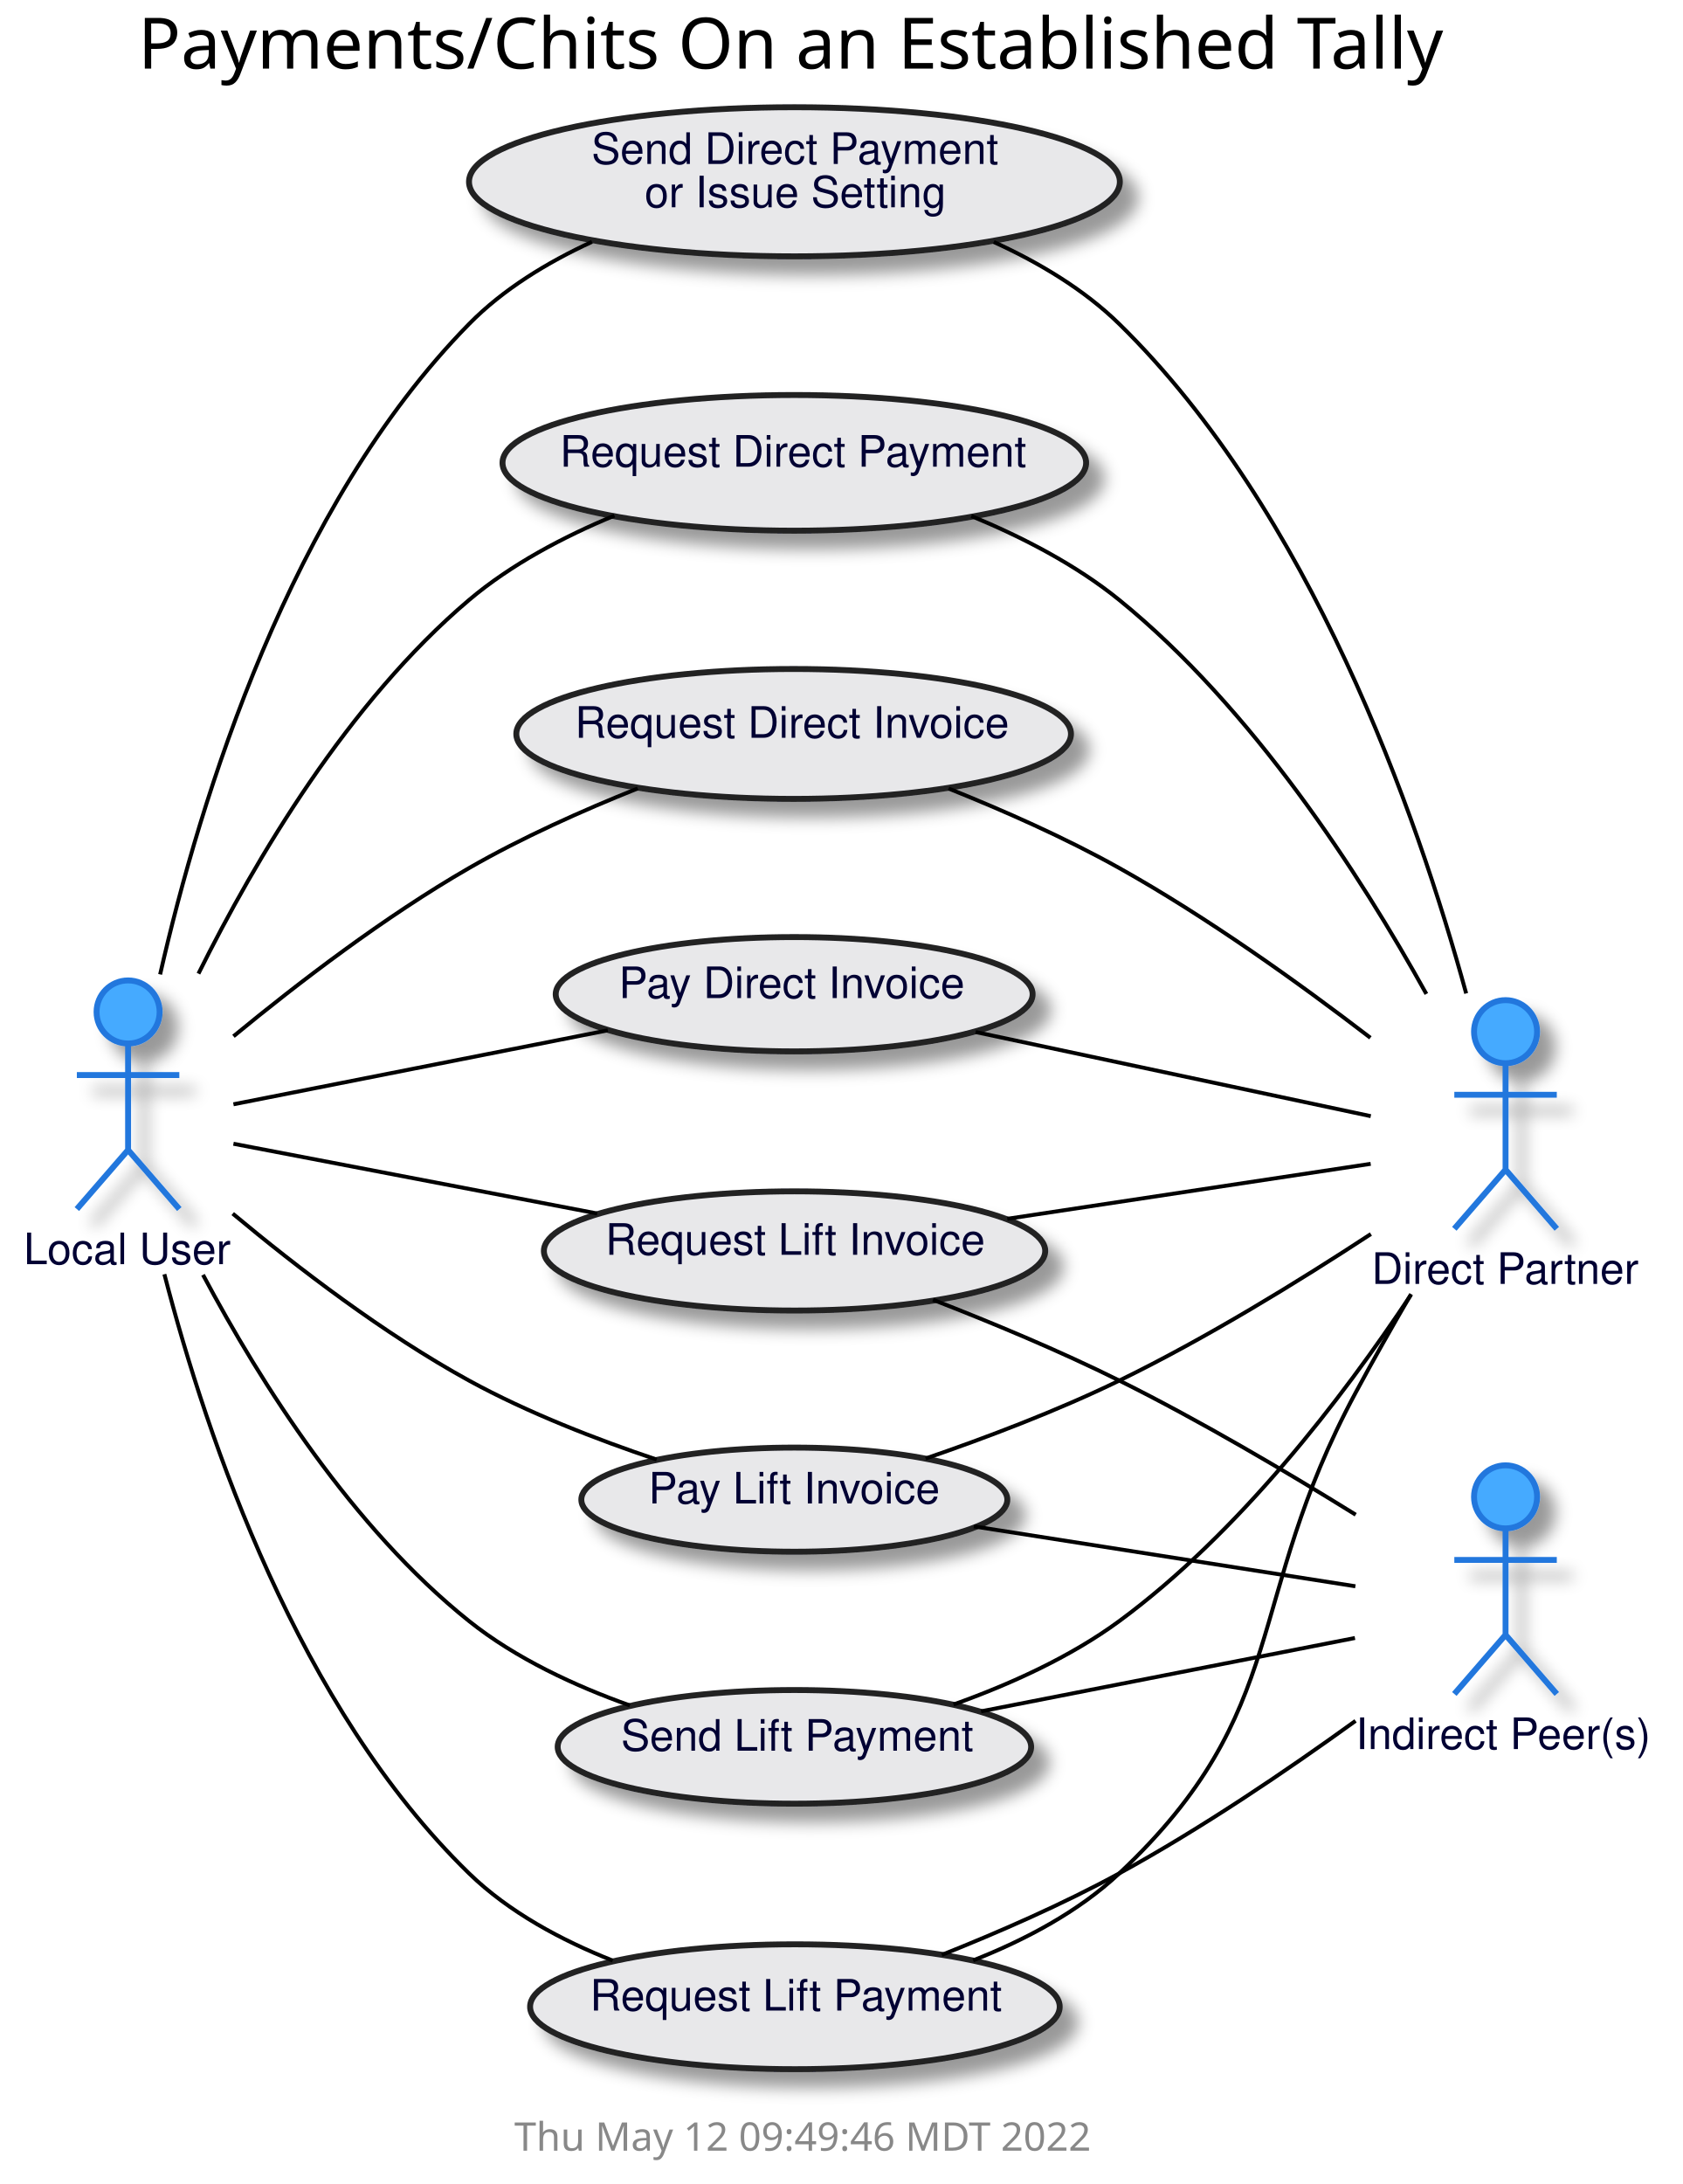
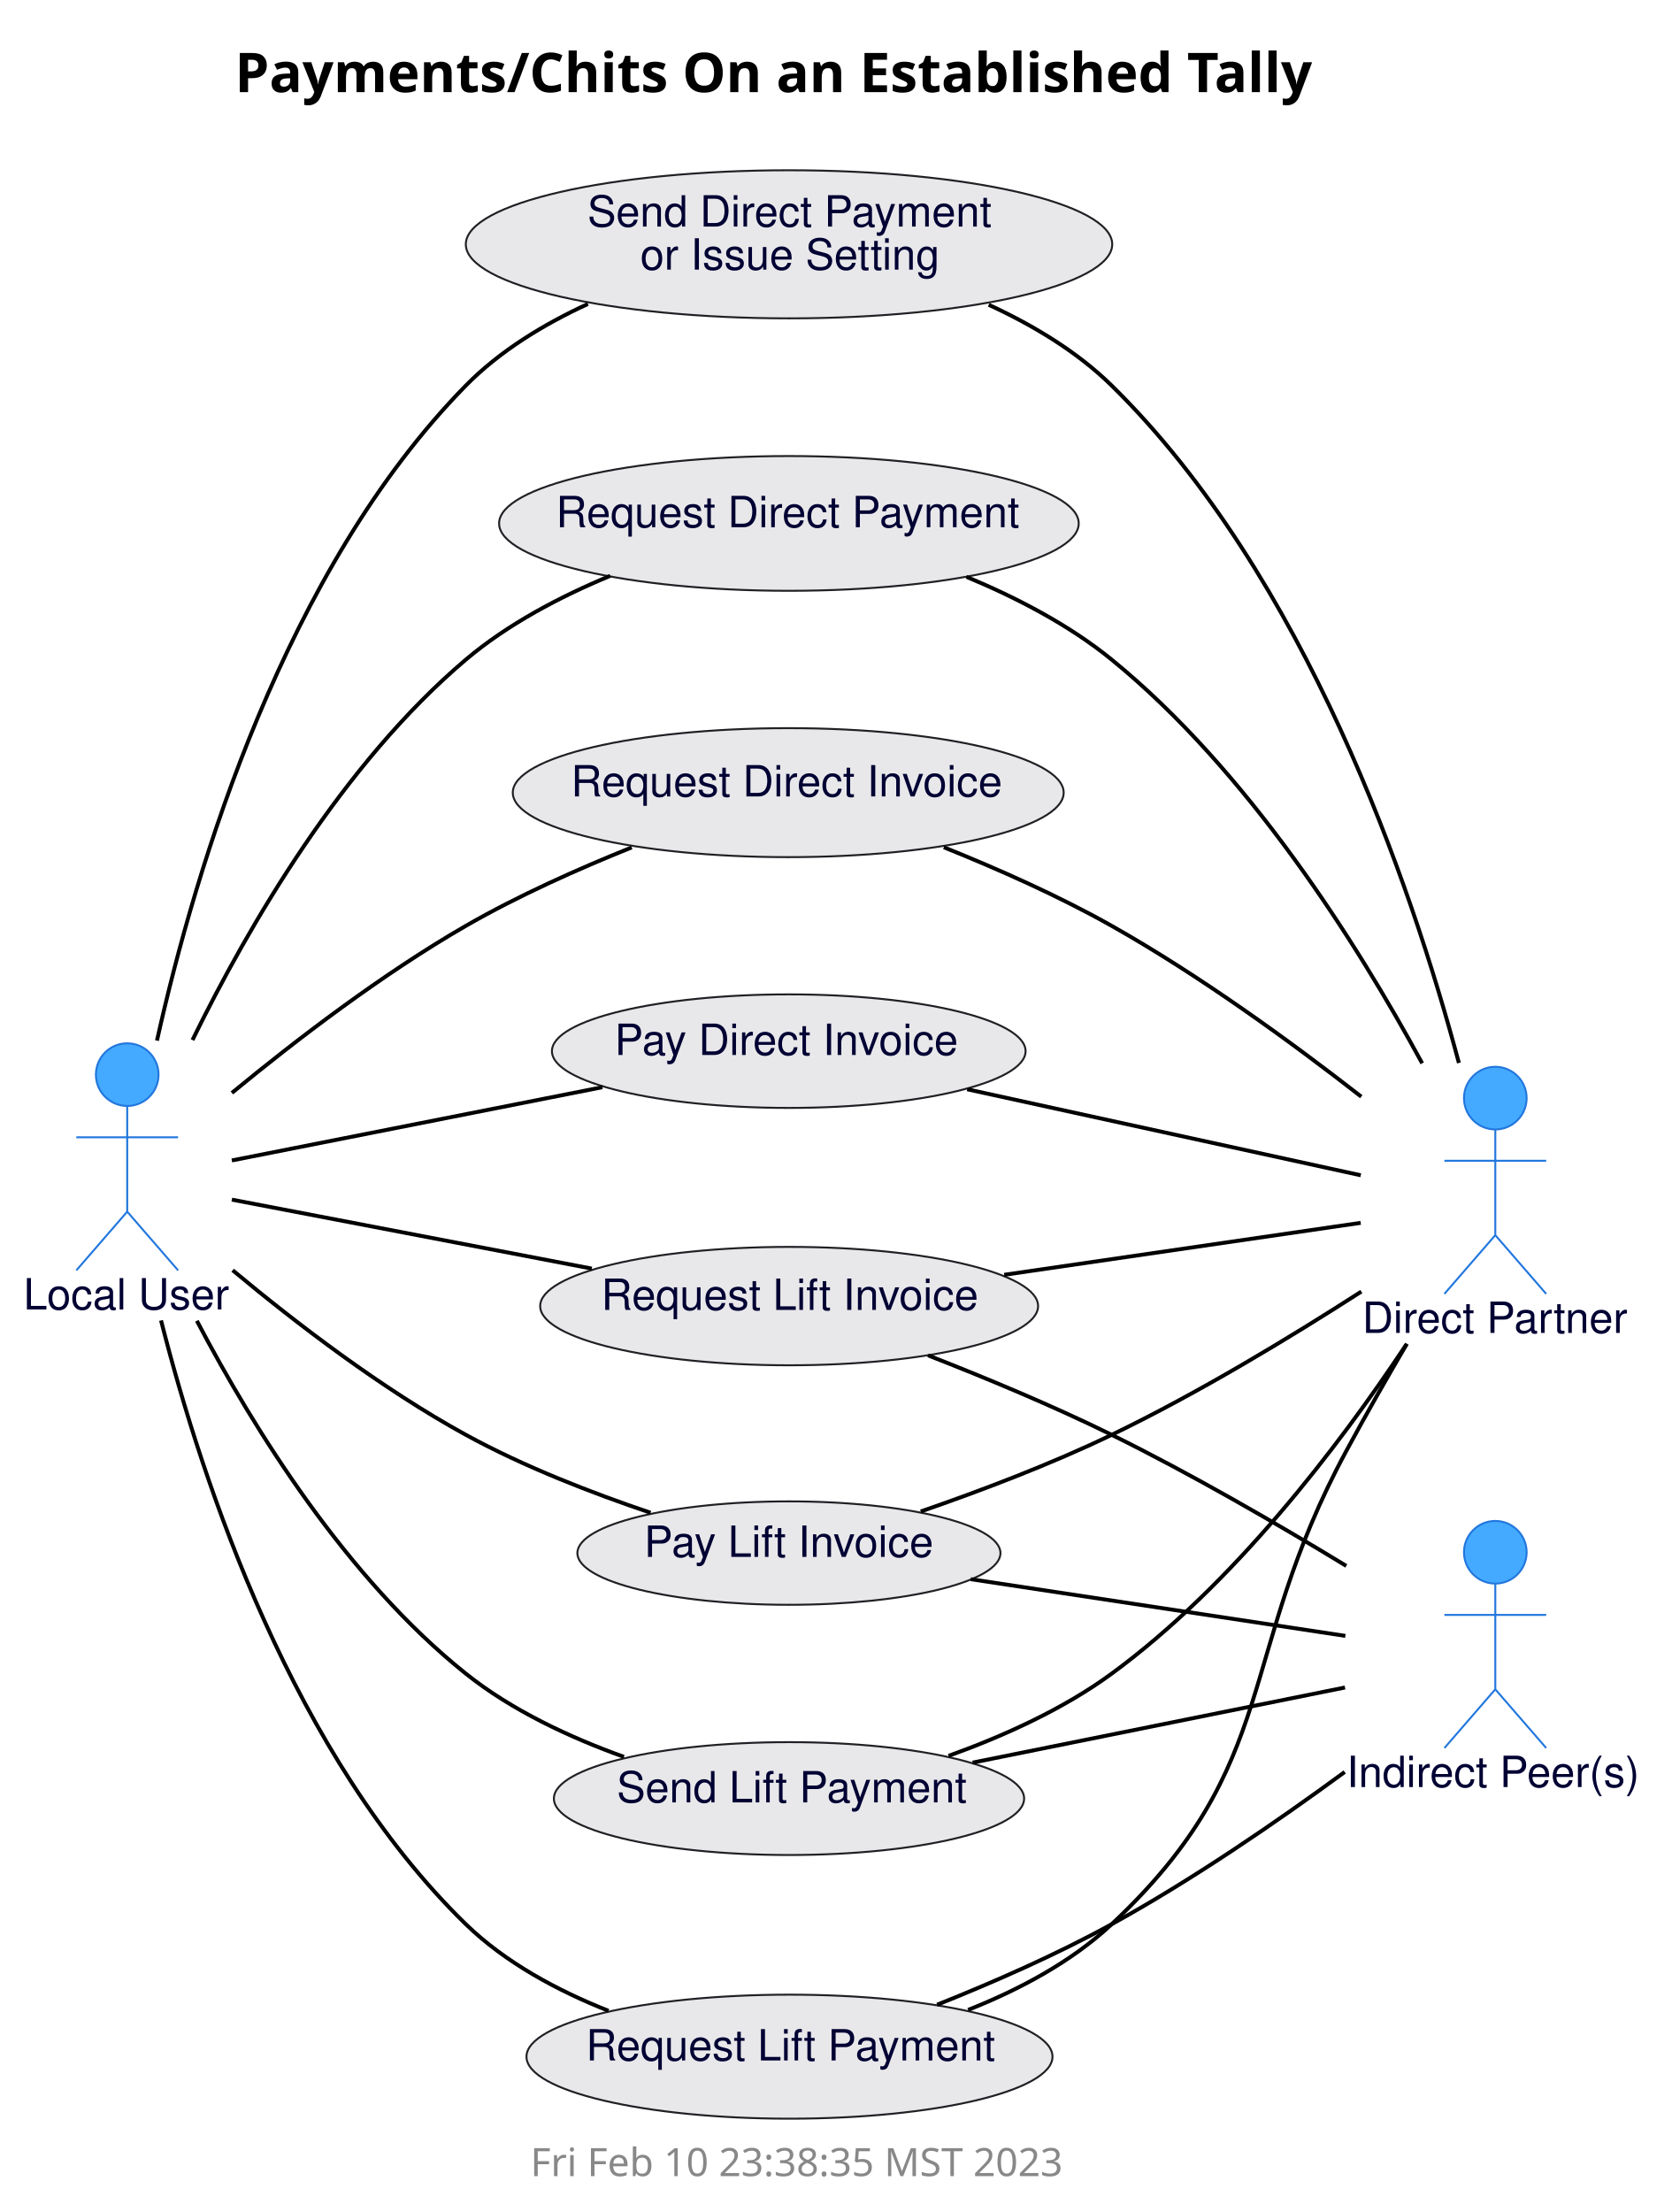
- <svg xmlns="http://www.w3.org/2000/svg" contentScriptType="application/ecmascript" contentStyleType="text/css" height="554px" preserveAspectRatio="none" style="width:427px;height:554px;background:#FFFFFF;" version="1.1" viewBox="0 0 427 554" width="427px" zoomAndPan="magnify">
-   <defs>
-     <filter height="300%" id="fba5hoyxyel1p" width="300%" x="-1" y="-1">
-       <feGaussianBlur result="blurOut" stdDeviation="2.0" />
-       <feColorMatrix in="blurOut" result="blurOut2" type="matrix" values="0 0 0 0 0 0 0 0 0 0 0 0 0 0 0 0 0 0 .4 0" />
-       <feOffset dx="4.0" dy="4.0" in="blurOut2" result="blurOut3" />
-       <feBlend in="SourceGraphic" in2="blurOut3" mode="normal" />
-     </filter>
-   </defs>
+ <svg xmlns="http://www.w3.org/2000/svg" contentStyleType="text/css" height="565px" preserveAspectRatio="none" style="width:427px;height:565px;background:#FFFFFF;" version="1.1" viewBox="0 0 427 565" width="427px" zoomAndPan="magnify">
+   <defs />
  <g>
-     <text fill="#000000" font-family="sans-serif" font-size="18" lengthAdjust="spacing" textLength="344" x="35" y="17.402">Payments/Chits On an Established Tally</text>
-     <ellipse cx="32.5" cy="256.699" fill="#44AAFF" filter="url(#fba5hoyxyel1p)" rx="8" ry="8" style="stroke:#2277DD;stroke-width:1.5;" />
-     <path d="M32.5,264.699 L32.5,291.699 M19.5,272.699 L45.5,272.699 M32.5,291.699 L19.5,306.699 M32.5,291.699 L45.5,306.699 " fill="none" filter="url(#fba5hoyxyel1p)" style="stroke:#2277DD;stroke-width:1.5;" />
-     <text fill="#000033" font-family="Helvetica" font-size="11" lengthAdjust="spacing" textLength="53" x="6" y="320.669">Local User</text>
-     <ellipse cx="382" cy="261.699" fill="#44AAFF" filter="url(#fba5hoyxyel1p)" rx="8" ry="8" style="stroke:#2277DD;stroke-width:1.5;" />
-     <path d="M382,269.699 L382,296.699 M369,277.699 L395,277.699 M382,296.699 L369,311.699 M382,296.699 L395,311.699 " fill="none" filter="url(#fba5hoyxyel1p)" style="stroke:#2277DD;stroke-width:1.5;" />
-     <text fill="#000033" font-family="Helvetica" font-size="11" lengthAdjust="spacing" textLength="68" x="348" y="325.669">Direct Partner</text>
-     <ellipse cx="382" cy="379.699" fill="#44AAFF" filter="url(#fba5hoyxyel1p)" rx="8" ry="8" style="stroke:#2277DD;stroke-width:1.5;" />
-     <path d="M382,387.699 L382,414.699 M369,395.699 L395,395.699 M382,414.699 L369,429.699 M382,414.699 L395,429.699 " fill="none" filter="url(#fba5hoyxyel1p)" style="stroke:#2277DD;stroke-width:1.5;" />
-     <text fill="#000033" font-family="Helvetica" font-size="11" lengthAdjust="spacing" textLength="76" x="344" y="443.669">Indirect Peer(s)</text>
-     <ellipse cx="201.569" cy="46.113" fill="#E8E8EA" filter="url(#fba5hoyxyel1p)" rx="82.569" ry="18.914" style="stroke:#202024;stroke-width:1.5;" />
-     <text fill="#000033" font-family="Helvetica" font-size="11" lengthAdjust="spacing" textLength="103" x="150.069" y="41.583">Send Direct Payment</text>
-     <text fill="#000033" font-family="Helvetica" font-size="11" lengthAdjust="spacing" textLength="76" x="163.569" y="52.583">or Issue Setting</text>
-     <ellipse cx="201.539" cy="117.407" fill="#E8E8EA" filter="url(#fba5hoyxyel1p)" rx="74.039" ry="17.208" style="stroke:#202024;stroke-width:1.5;" />
-     <text fill="#000033" font-family="Helvetica" font-size="11" lengthAdjust="spacing" textLength="119" x="142.039" y="118.377">Request Direct Payment</text>
-     <ellipse cx="201.368" cy="186.173" fill="#E8E8EA" filter="url(#fba5hoyxyel1p)" rx="70.368" ry="16.474" style="stroke:#202024;stroke-width:1.5;" />
-     <text fill="#000033" font-family="Helvetica" font-size="11" lengthAdjust="spacing" textLength="111" x="145.868" y="187.143">Request Direct Invoice</text>
-     <ellipse cx="201.502" cy="252.2" fill="#E8E8EA" filter="url(#fba5hoyxyel1p)" rx="60.502" ry="14.5" style="stroke:#202024;stroke-width:1.5;" />
-     <text fill="#000033" font-family="Helvetica" font-size="11" lengthAdjust="spacing" textLength="89" x="157.002" y="253.17">Pay Direct Invoice</text>
-     <ellipse cx="201.564" cy="443.112" fill="#E8E8EA" filter="url(#fba5hoyxyel1p)" rx="60.064" ry="14.413" style="stroke:#202024;stroke-width:1.5;" />
-     <text fill="#000033" font-family="Helvetica" font-size="11" lengthAdjust="spacing" textLength="88" x="157.564" y="444.082">Send Lift Payment</text>
-     <ellipse cx="201.689" cy="509.037" fill="#E8E8EA" filter="url(#fba5hoyxyel1p)" rx="67.189" ry="15.838" style="stroke:#202024;stroke-width:1.5;" />
-     <text fill="#000033" font-family="Helvetica" font-size="11" lengthAdjust="spacing" textLength="104" x="149.689" y="510.007">Request Lift Payment</text>
-     <ellipse cx="201.599" cy="317.319" fill="#E8E8EA" filter="url(#fba5hoyxyel1p)" rx="63.599" ry="15.12" style="stroke:#202024;stroke-width:1.5;" />
-     <text fill="#000033" font-family="Helvetica" font-size="11" lengthAdjust="spacing" textLength="96" x="153.599" y="318.289">Request Lift Invoice</text>
-     <ellipse cx="201.542" cy="380.408" fill="#E8E8EA" filter="url(#fba5hoyxyel1p)" rx="54.042" ry="13.208" style="stroke:#202024;stroke-width:1.5;" />
-     <text fill="#000033" font-family="Helvetica" font-size="11" lengthAdjust="spacing" textLength="74" x="164.542" y="381.378">Pay Lift Invoice</text>
-     <path d="M40.63,247.169 C50.81,202.429 73.56,128.429 119,82.199 C127.67,73.369 138.89,66.549 150.2,61.339 " fill="none" id="user-sendDirPmt" style="stroke:#000000;stroke-width:1.0;" />
-     <path d="M252.14,61.379 C263.61,66.609 275.05,73.429 284,82.199 C332.53,129.739 359.44,206.219 372.01,251.999 " fill="none" id="sendDirPmt-partner" style="stroke:#000000;stroke-width:1.0;" />
-     <path d="M50.35,246.979 C64.91,217.709 88.41,178.099 119,152.199 C129.69,143.149 143.08,136.109 155.9,130.789 " fill="none" id="user-reqDirPay" style="stroke:#000000;stroke-width:1.0;" />
-     <path d="M246.45,130.899 C259.38,136.239 273,143.269 284,152.199 C317.76,179.609 345,221.649 361.91,252.129 " fill="none" id="reqDirPay-partner" style="stroke:#000000;stroke-width:1.0;" />
-     <path d="M59.24,262.869 C75.61,249.379 97.67,232.489 119,220.199 C132.42,212.469 147.93,205.549 161.8,199.999 " fill="none" id="user-reqDirInv" style="stroke:#000000;stroke-width:1.0;" />
-     <path d="M240.68,200.019 C254.64,205.609 270.35,212.559 284,220.199 C306.29,232.669 329.55,249.319 347.71,263.249 " fill="none" id="reqDirInv-partner" style="stroke:#000000;stroke-width:1.0;" />
-     <path d="M59.23,280.119 C84.48,275.129 123.56,267.399 154.22,261.349 " fill="none" id="user-payDir" style="stroke:#000000;stroke-width:1.0;" />
-     <path d="M247.54,261.789 C278.73,268.429 319.56,277.119 347.8,283.129 " fill="none" id="payDir-partner" style="stroke:#000000;stroke-width:1.0;" />
-     <path d="M51.51,323.379 C66.25,351.049 89.47,387.599 119,411.199 C130.87,420.689 145.91,427.649 159.82,432.609 " fill="none" id="user-sendPmt" style="stroke:#000000;stroke-width:1.0;" />
-     <path d="M241.94,432.369 C256.04,427.339 271.51,420.389 284,411.199 C314.35,388.849 340.52,354.759 358,328.449 " fill="none" id="sendPmt-partner" style="stroke:#000000;stroke-width:1.0;" />
-     <path d="M248.93,434.099 C278.48,428.299 316.22,420.899 343.79,415.499 " fill="none" id="sendPmt-peer" style="stroke:#000000;stroke-width:1.0;" />
-     <path d="M41.71,323.229 C52.65,365.469 75.83,433.209 119,475.199 C129.11,485.029 142.48,492.189 155.46,497.329 " fill="none" id="user-reqPmt" style="stroke:#000000;stroke-width:1.0;" />
-     <path d="M246.91,497.279 C260.01,492.119 273.61,484.969 284,475.199 C328.03,433.809 315.35,406.399 344,353.199 C348.39,345.049 353.29,336.419 358.04,328.259 " fill="none" id="reqPmt-partner" style="stroke:#000000;stroke-width:1.0;" />
-     <path d="M238.96,495.879 C253.31,490.159 269.74,482.989 284,475.199 C304.66,463.919 326.33,449.249 343.94,436.519 " fill="none" id="reqPmt-peer" style="stroke:#000000;stroke-width:1.0;" />
-     <path d="M59.23,290.129 C83.75,294.829 121.31,302.019 151.53,307.819 " fill="none" id="user-reqInv" style="stroke:#000000;stroke-width:1.0;" />
-     <path d="M255.57,309.169 C285.48,304.649 321.91,299.139 347.78,295.219 " fill="none" id="reqInv-partner" style="stroke:#000000;stroke-width:1.0;" />
-     <path d="M236.72,329.699 C251.49,335.439 268.83,342.649 284,350.199 C304.38,360.339 326.2,373.199 343.98,384.229 " fill="none" id="reqInv-peer" style="stroke:#000000;stroke-width:1.0;" />
-     <path d="M59.05,307.849 C75.36,321.459 97.42,338.369 119,350.199 C133.94,358.389 151.57,365.189 166.61,370.239 " fill="none" id="user-payInv" style="stroke:#000000;stroke-width:1.0;" />
-     <path d="M234.86,369.969 C250.07,364.739 268.28,357.859 284,350.199 C306.07,339.449 329.52,325.029 347.83,313.029 " fill="none" id="payInv-partner" style="stroke:#000000;stroke-width:1.0;" />
-     <path d="M247.08,387.189 C276.93,391.869 315.75,397.959 343.9,402.379 " fill="none" id="payInv-peer" style="stroke:#000000;stroke-width:1.0;" />
-     <text fill="#888888" font-family="sans-serif" font-size="10" lengthAdjust="spacing" textLength="153" x="130.5" y="545.543">Thu May 12 09:49:46 MDT 2022</text>
+     <text fill="#000000" font-family="sans-serif" font-size="14" font-weight="bold" lengthAdjust="spacing" textLength="293" x="60" y="23.535">Payments/Chits On an Established Tally</text>
+     <g id="elem_user">
+       <ellipse cx="32.5" cy="274.488" fill="#44AAFF" rx="8" ry="8" style="stroke:#2277DD;stroke-width:0.5;" />
+       <path d="M32.5,282.488 L32.5,309.488 M19.5,290.488 L45.5,290.488 M32.5,309.488 L19.5,324.488 M32.5,309.488 L45.5,324.488 " fill="none" style="stroke:#2277DD;stroke-width:0.5;" />
+       <text fill="#000033" font-family="Helvetica" font-size="11" lengthAdjust="spacing" textLength="53" x="6" y="334.459">Local User</text>
+     </g>
+     <g id="elem_partner">
+       <ellipse cx="382" cy="280.488" fill="#44AAFF" rx="8" ry="8" style="stroke:#2277DD;stroke-width:0.5;" />
+       <path d="M382,288.488 L382,315.488 M369,296.488 L395,296.488 M382,315.488 L369,330.488 M382,315.488 L395,330.488 " fill="none" style="stroke:#2277DD;stroke-width:0.5;" />
+       <text fill="#000033" font-family="Helvetica" font-size="11" lengthAdjust="spacing" textLength="68" x="348" y="340.459">Direct Partner</text>
+     </g>
+     <g id="elem_peer">
+       <ellipse cx="382" cy="396.488" fill="#44AAFF" rx="8" ry="8" style="stroke:#2277DD;stroke-width:0.5;" />
+       <path d="M382,404.488 L382,431.488 M369,412.488 L395,412.488 M382,431.488 L369,446.488 M382,431.488 L395,446.488 " fill="none" style="stroke:#2277DD;stroke-width:0.5;" />
+       <text fill="#000033" font-family="Helvetica" font-size="11" lengthAdjust="spacing" textLength="76" x="344" y="456.459">Indirect Peer(s)</text>
+     </g>
+     <g id="elem_sendDirPmt">
+       <ellipse cx="201.569" cy="62.402" fill="#E8E8EA" rx="82.569" ry="18.914" style="stroke:#202024;stroke-width:0.5;" />
+       <text fill="#000033" font-family="Helvetica" font-size="11" lengthAdjust="spacing" textLength="103" x="150.069" y="57.872">Send Direct Payment</text>
+       <text fill="#000033" font-family="Helvetica" font-size="11" lengthAdjust="spacing" textLength="76" x="163.569" y="68.872">or Issue Setting</text>
+     </g>
+     <g id="elem_reqDirPay">
+       <ellipse cx="201.539" cy="133.696" fill="#E8E8EA" rx="74.039" ry="17.208" style="stroke:#202024;stroke-width:0.5;" />
+       <text fill="#000033" font-family="Helvetica" font-size="11" lengthAdjust="spacing" textLength="119" x="142.039" y="134.666">Request Direct Payment</text>
+     </g>
+     <g id="elem_reqDirInv">
+       <ellipse cx="201.368" cy="202.462" fill="#E8E8EA" rx="70.368" ry="16.474" style="stroke:#202024;stroke-width:0.5;" />
+       <text fill="#000033" font-family="Helvetica" font-size="11" lengthAdjust="spacing" textLength="111" x="145.868" y="203.432">Request Direct Invoice</text>
+     </g>
+     <g id="elem_payDir">
+       <ellipse cx="201.502" cy="268.489" fill="#E8E8EA" rx="60.502" ry="14.5" style="stroke:#202024;stroke-width:0.5;" />
+       <text fill="#000033" font-family="Helvetica" font-size="11" lengthAdjust="spacing" textLength="89" x="157.002" y="269.459">Pay Direct Invoice</text>
+     </g>
+     <g id="elem_sendPmt">
+       <ellipse cx="201.564" cy="459.401" fill="#E8E8EA" rx="60.064" ry="14.413" style="stroke:#202024;stroke-width:0.5;" />
+       <text fill="#000033" font-family="Helvetica" font-size="11" lengthAdjust="spacing" textLength="88" x="157.564" y="460.371">Send Lift Payment</text>
+     </g>
+     <g id="elem_reqPmt">
+       <ellipse cx="201.689" cy="525.326" fill="#E8E8EA" rx="67.189" ry="15.838" style="stroke:#202024;stroke-width:0.5;" />
+       <text fill="#000033" font-family="Helvetica" font-size="11" lengthAdjust="spacing" textLength="104" x="149.689" y="526.296">Request Lift Payment</text>
+     </g>
+     <g id="elem_reqInv">
+       <ellipse cx="201.599" cy="333.608" fill="#E8E8EA" rx="63.599" ry="15.12" style="stroke:#202024;stroke-width:0.5;" />
+       <text fill="#000033" font-family="Helvetica" font-size="11" lengthAdjust="spacing" textLength="96" x="153.599" y="334.578">Request Lift Invoice</text>
+     </g>
+     <g id="elem_payInv">
+       <ellipse cx="201.542" cy="396.697" fill="#E8E8EA" rx="54.042" ry="13.208" style="stroke:#202024;stroke-width:0.5;" />
+       <text fill="#000033" font-family="Helvetica" font-size="11" lengthAdjust="spacing" textLength="74" x="164.542" y="397.667">Pay Lift Invoice</text>
+     </g>
+     <g id="link_user_sendDirPmt">
+       <path d="M40.1,265.798 C50.01,221.348 72.76,145.538 119,98.488 C127.67,89.658 138.89,82.838 150.2,77.628 " fill="none" id="user-sendDirPmt" style="stroke:#000000;stroke-width:1.0;" />
+     </g>
+     <g id="link_sendDirPmt_partner">
+       <path d="M252.58,77.848 C263.9,83.058 275.17,89.818 284,98.488 C333.53,147.108 360.48,225.818 372.7,271.508 " fill="none" id="sendDirPmt-partner" style="stroke:#000000;stroke-width:1.0;" />
+     </g>
+     <g id="link_user_reqDirPay">
+       <path d="M49.17,265.648 C63.62,236.178 87.58,195.098 119,168.488 C129.69,159.438 143.08,152.398 155.9,147.078 " fill="none" id="user-reqDirPay" style="stroke:#000000;stroke-width:1.0;" />
+     </g>
+     <g id="link_reqDirPay_partner">
+       <path d="M246.89,147.338 C259.7,152.658 273.14,159.638 284,168.488 C318.79,196.828 346.56,240.728 363.32,271.598 " fill="none" id="reqDirPay-partner" style="stroke:#000000;stroke-width:1.0;" />
+     </g>
+     <g id="link_user_reqDirInv">
+       <path d="M59.24,279.158 C75.61,265.668 97.67,248.778 119,236.488 C132.28,228.838 147.63,221.978 161.39,216.448 " fill="none" id="user-reqDirInv" style="stroke:#000000;stroke-width:1.0;" />
+     </g>
+     <g id="link_reqDirInv_partner">
+       <path d="M241.12,216.418 C254.98,221.988 270.51,228.878 284,236.488 C306.36,249.098 329.62,265.978 347.76,280.118 " fill="none" id="reqDirInv-partner" style="stroke:#000000;stroke-width:1.0;" />
+     </g>
+     <g id="link_user_payDir">
+       <path d="M59.23,296.408 C84.39,291.428 123.28,283.748 153.89,277.698 " fill="none" id="user-payDir" style="stroke:#000000;stroke-width:1.0;" />
+     </g>
+     <g id="link_payDir_partner">
+       <path d="M247.08,278.228 C278.27,285.038 319.26,293.998 347.63,300.198 " fill="none" id="payDir-partner" style="stroke:#000000;stroke-width:1.0;" />
+     </g>
+     <g id="link_user_sendPmt">
+       <path d="M50.29,337.368 C64.96,365.278 88.65,403.228 119,427.488 C130.75,436.888 145.61,443.798 159.4,448.748 " fill="none" id="user-sendPmt" style="stroke:#000000;stroke-width:1.0;" />
+     </g>
+     <g id="link_sendPmt_partner">
+       <path d="M242.33,448.488 C256.32,443.458 271.62,436.568 284,427.488 C315,404.758 341.73,369.808 359.23,343.478 " fill="none" id="sendPmt-partner" style="stroke:#000000;stroke-width:1.0;" />
+     </g>
+     <g id="link_sendPmt_peer">
+       <path d="M248.47,450.218 C278.01,444.258 315.9,436.618 343.6,431.028 " fill="none" id="sendPmt-peer" style="stroke:#000000;stroke-width:1.0;" />
+     </g>
+     <g id="link_user_reqPmt">
+       <path d="M41.14,337.268 C51.82,379.308 75.05,448.738 119,491.488 C129.11,501.318 142.48,508.478 155.46,513.618 " fill="none" id="user-reqPmt" style="stroke:#000000;stroke-width:1.0;" />
+     </g>
+     <g id="link_reqPmt_partner">
+       <path d="M247.32,513.378 C260.29,508.238 273.71,501.128 284,491.488 C327.8,450.448 315.45,423.288 344,370.488 C348.83,361.558 354.25,352.058 359.43,343.218 " fill="none" id="reqPmt-partner" style="stroke:#000000;stroke-width:1.0;" />
+     </g>
+     <g id="link_reqPmt_peer">
+       <path d="M239.4,512.058 C253.65,506.368 269.9,499.248 284,491.488 C304.54,480.178 326.02,465.458 343.53,452.608 " fill="none" id="reqPmt-peer" style="stroke:#000000;stroke-width:1.0;" />
+     </g>
+     <g id="link_user_reqInv">
+       <path d="M59.23,306.418 C83.66,311.098 121.03,318.258 151.19,324.038 " fill="none" id="user-reqInv" style="stroke:#000000;stroke-width:1.0;" />
+     </g>
+     <g id="link_reqInv_partner">
+       <path d="M256.54,325.618 C286.2,321.298 322.03,316.078 347.61,312.348 " fill="none" id="reqInv-partner" style="stroke:#000000;stroke-width:1.0;" />
+     </g>
+     <g id="link_reqInv_peer">
+       <path d="M237.09,346.198 C251.77,351.928 268.94,359.068 284,366.488 C304.32,376.508 326.14,389.148 343.93,399.978 " fill="none" id="reqInv-peer" style="stroke:#000000;stroke-width:1.0;" />
+     </g>
+     <g id="link_user_payInv">
+       <path d="M59.43,324.448 C75.69,337.998 97.58,354.748 119,366.488 C133.81,374.608 151.26,381.358 166.21,386.398 " fill="none" id="user-payInv" style="stroke:#000000;stroke-width:1.0;" />
+     </g>
+     <g id="link_payInv_partner">
+       <path d="M235.22,386.068 C250.35,380.838 268.38,374.028 284,366.488 C306.01,355.868 329.46,341.688 347.78,329.898 " fill="none" id="payInv-partner" style="stroke:#000000;stroke-width:1.0;" />
+     </g>
+     <g id="link_payInv_peer">
+       <path d="M248,403.368 C277.65,407.858 315.85,413.638 343.7,417.848 " fill="none" id="payInv-peer" style="stroke:#000000;stroke-width:1.0;" />
+     </g>
+     <text fill="#888888" font-family="sans-serif" font-size="10" lengthAdjust="spacing" textLength="142" x="135.5" y="555.832">Fri Feb 10 23:38:35 MST 2023</text>
  </g>
</svg>
